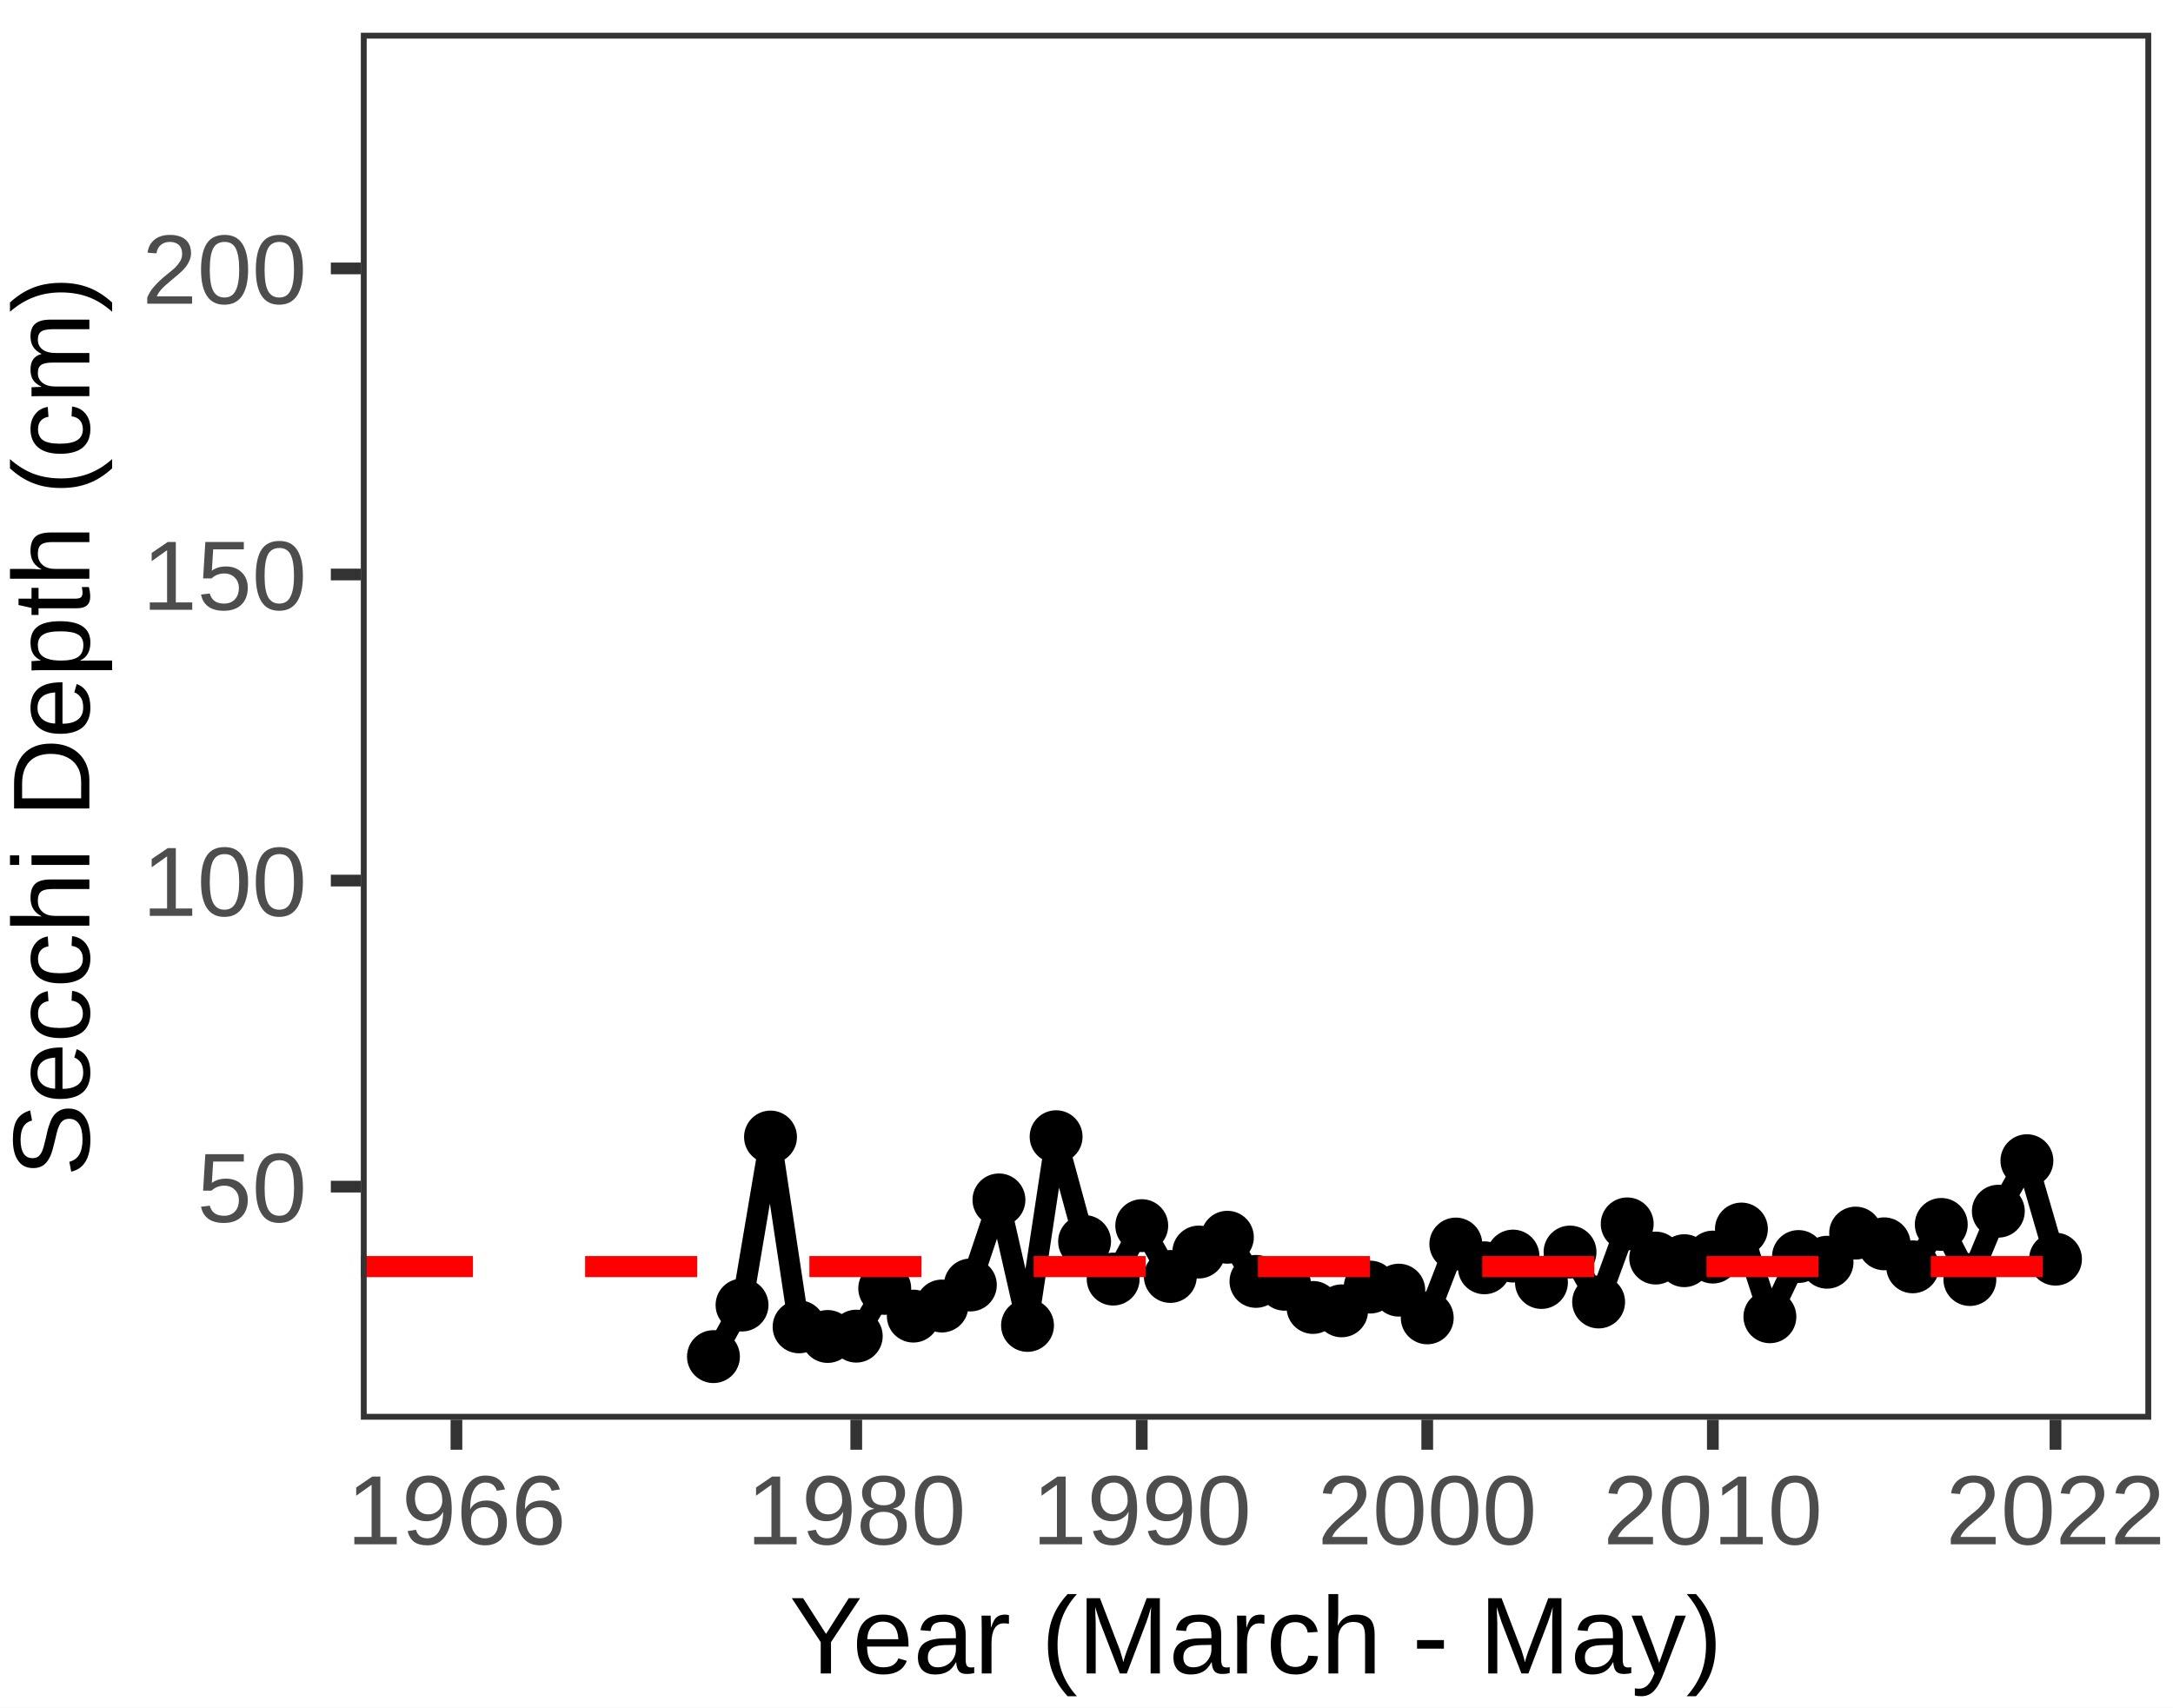
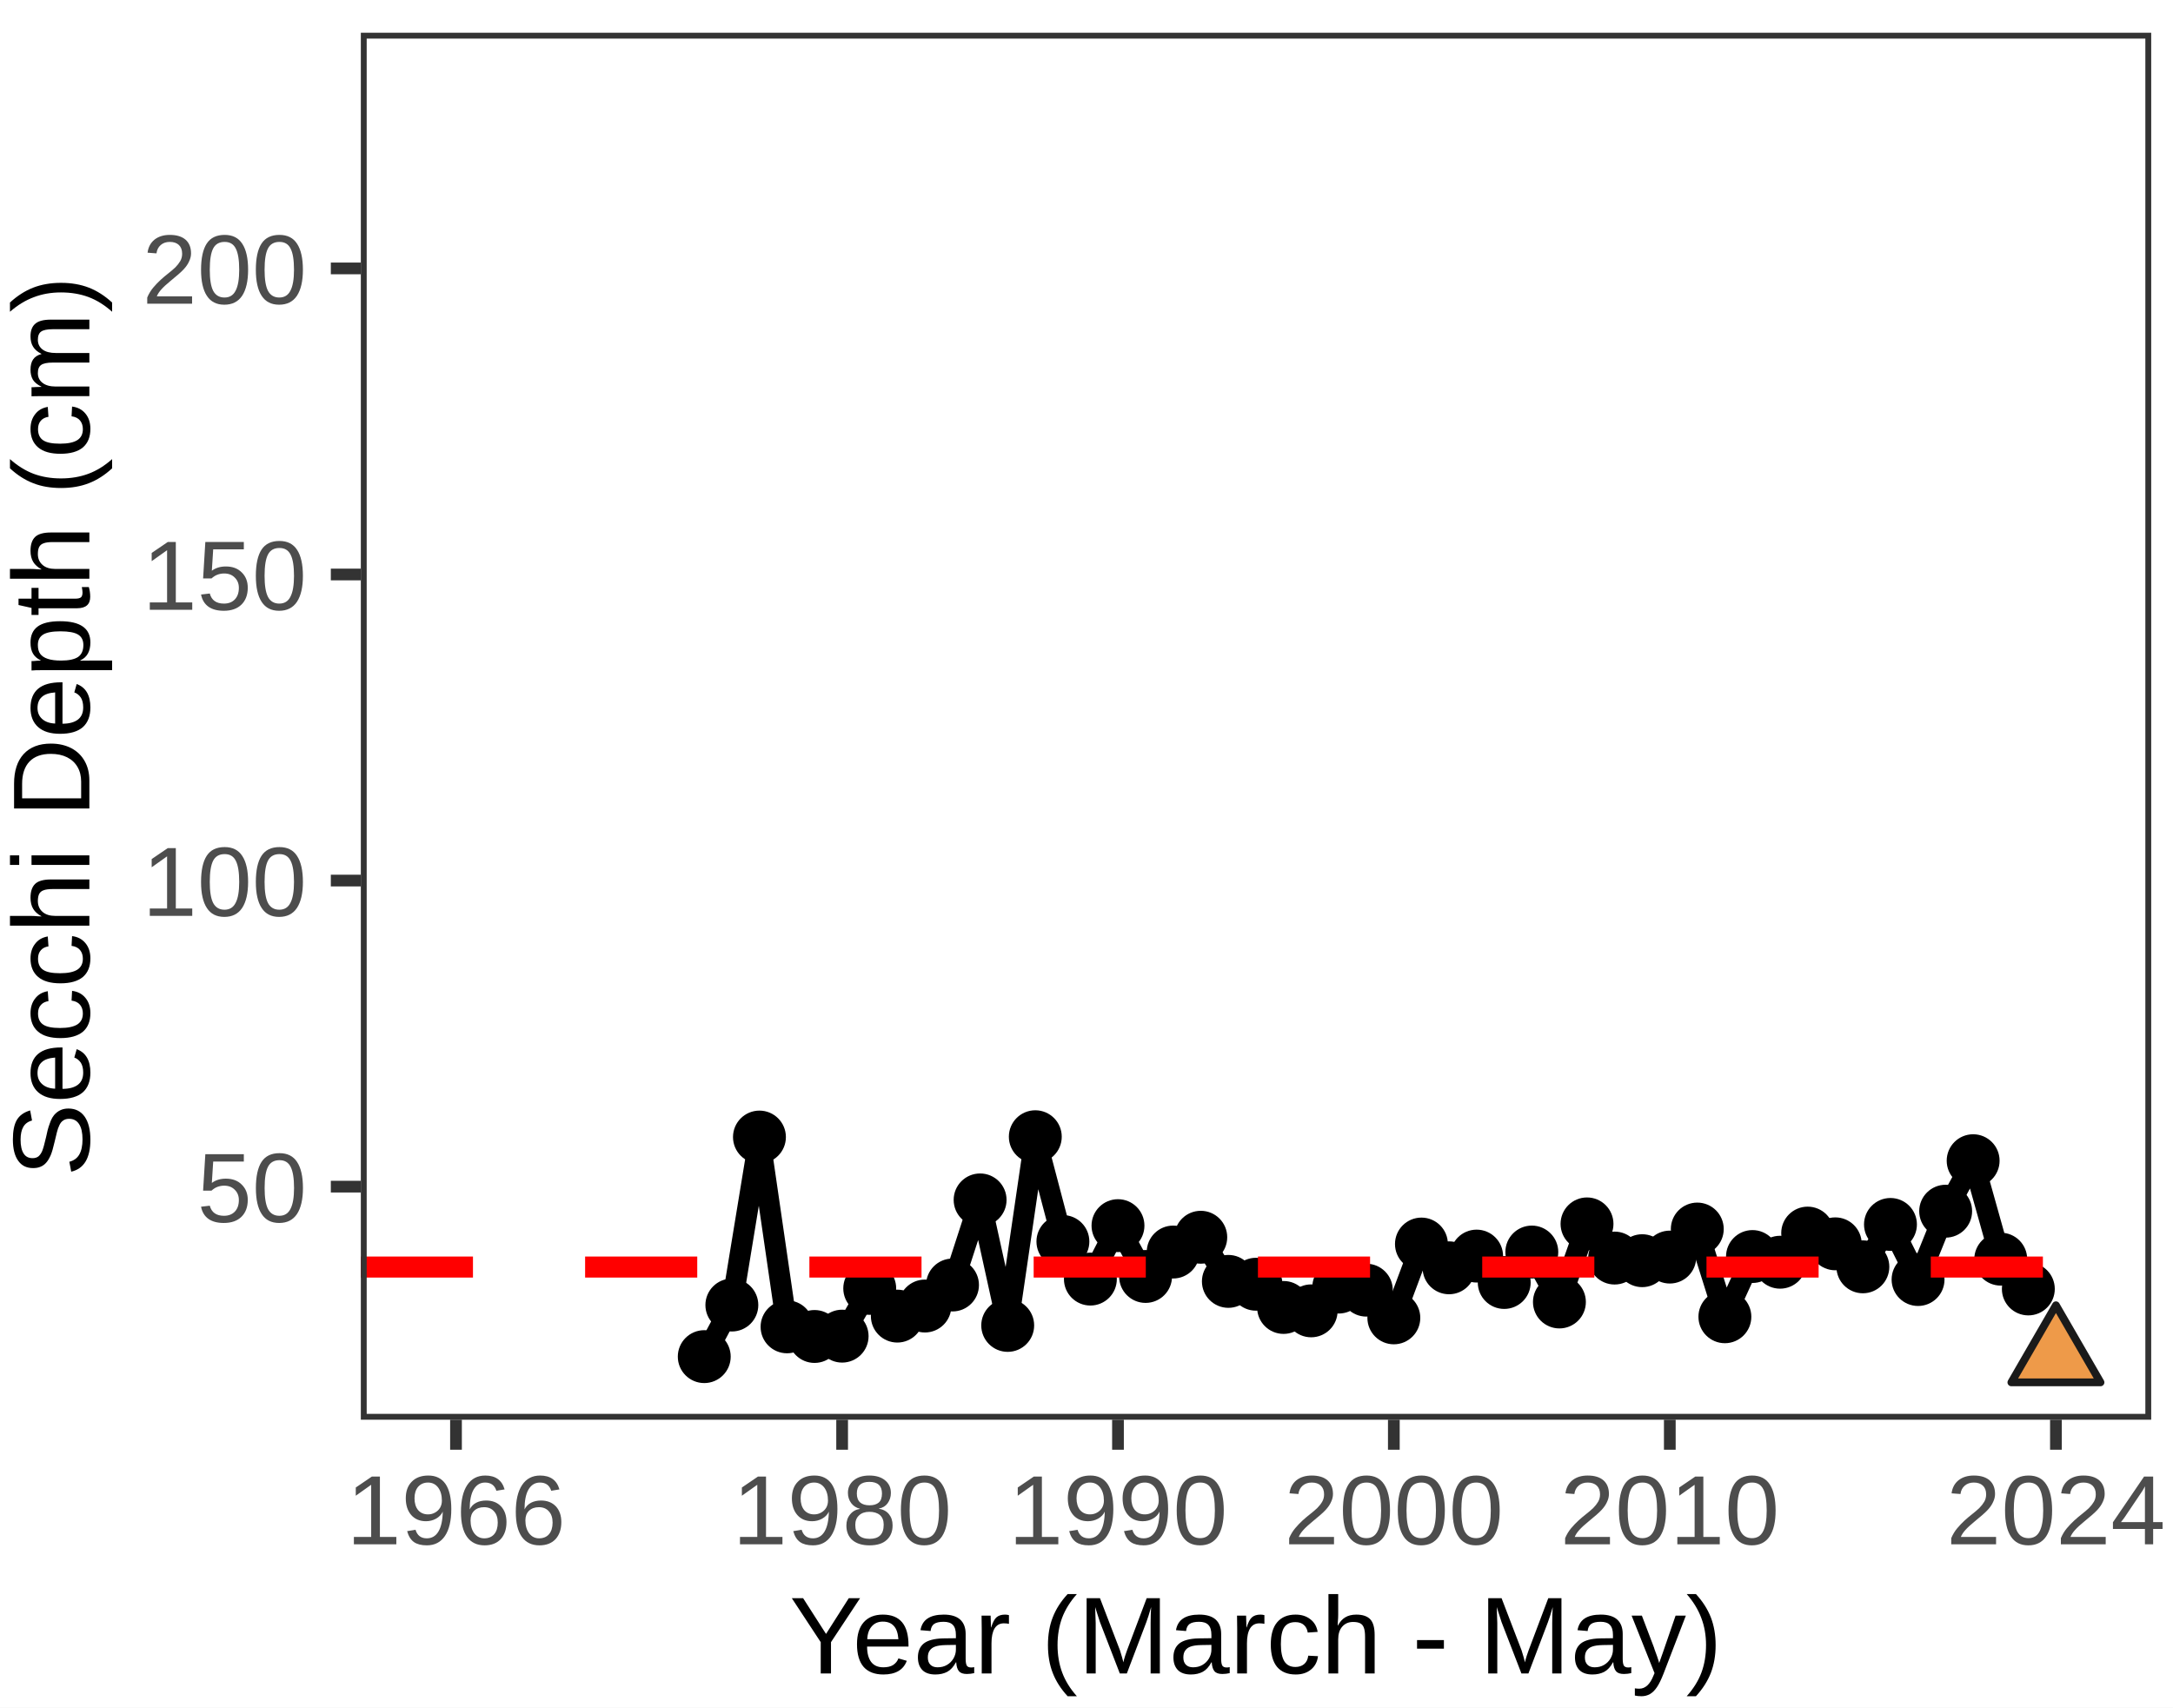
<svg xmlns="http://www.w3.org/2000/svg" class="svglite" width="198.43pt" height="155.91pt" viewBox="0 0 198.43 155.91">
  <defs>
    <style type="text/css">
    .svglite line, .svglite polyline, .svglite polygon, .svglite path, .svglite rect, .svglite circle {
      fill: none;
      stroke: #000000;
      stroke-linecap: round;
      stroke-linejoin: round;
      stroke-miterlimit: 10.00;
    }
    .svglite text {
      white-space: pre;
    }
  </style>
  </defs>
  <rect width="100%" height="100%" style="stroke: none; fill: #FFFFFF;" />
  <defs>
    <clipPath id="cpMC4wMHwxOTguNDN8MC4wMHwxNTUuOTE=">
      <rect x="0.00" y="0.00" width="198.43" height="155.91" />
    </clipPath>
  </defs>
  <g clip-path="url(#cpMC4wMHwxOTguNDN8MC4wMHwxNTUuOTE=)">
    <rect x="0.00" y="0.00" width="198.43" height="155.91" style="stroke-width: 1.07; stroke: #FFFFFF; fill: #FFFFFF;" />
  </g>
  <defs>
    <clipPath id="cpMzIuOTV8MTk2LjQzfDIuOTl8MTI5LjY0">
      <rect x="32.95" y="2.99" width="163.49" height="126.65" />
    </clipPath>
  </defs>
  <g clip-path="url(#cpMzIuOTV8MTk2LjQzfDIuOTl8MTI5LjY0)">
    <rect x="32.95" y="2.99" width="163.49" height="126.65" style="stroke-width: 1.07; stroke: none; fill: #FFFFFF;" />
-     <polyline points="65.15,123.88 67.76,119.17 70.36,103.83 72.97,121.16 75.58,122.04 78.19,122.01 80.79,117.65 83.40,120.18 86.01,119.26 88.61,117.34 91.22,109.57 93.83,121.03 96.44,103.80 99.04,113.37 101.65,116.80 104.26,111.92 106.87,116.56 109.47,114.33 112.08,112.98 114.69,117.01 117.30,117.27 119.90,119.39 122.51,119.70 125.12,117.53 127.73,117.81 130.33,120.34 132.94,113.60 135.55,115.77 138.16,114.70 140.76,117.11 143.37,114.33 145.98,118.89 148.59,111.76 151.19,114.88 153.80,115.12 156.41,114.79 159.02,112.23 161.62,120.24 164.23,114.74 166.84,115.26 169.45,112.60 172.05,113.58 174.66,115.68 177.27,111.81 179.88,116.84 182.48,110.60 185.09,105.99 187.70,114.98 " style="stroke-width: 1.92; stroke-linecap: butt;" />
-     <circle cx="65.15" cy="123.88" r="2.06" style="stroke-width: 0.71; fill: #000000;" />
-     <circle cx="67.76" cy="119.17" r="2.06" style="stroke-width: 0.71; fill: #000000;" />
-     <circle cx="70.36" cy="103.83" r="2.06" style="stroke-width: 0.71; fill: #000000;" />
-     <circle cx="72.97" cy="121.16" r="2.06" style="stroke-width: 0.71; fill: #000000;" />
-     <circle cx="75.58" cy="122.04" r="2.06" style="stroke-width: 0.71; fill: #000000;" />
-     <circle cx="78.19" cy="122.01" r="2.06" style="stroke-width: 0.71; fill: #000000;" />
-     <circle cx="80.79" cy="117.65" r="2.06" style="stroke-width: 0.71; fill: #000000;" />
-     <circle cx="83.40" cy="120.18" r="2.06" style="stroke-width: 0.71; fill: #000000;" />
-     <circle cx="86.01" cy="119.26" r="2.06" style="stroke-width: 0.71; fill: #000000;" />
-     <circle cx="88.61" cy="117.34" r="2.06" style="stroke-width: 0.71; fill: #000000;" />
-     <circle cx="91.22" cy="109.57" r="2.06" style="stroke-width: 0.71; fill: #000000;" />
-     <circle cx="93.83" cy="121.03" r="2.06" style="stroke-width: 0.71; fill: #000000;" />
-     <circle cx="96.44" cy="103.80" r="2.06" style="stroke-width: 0.71; fill: #000000;" />
-     <circle cx="99.04" cy="113.37" r="2.06" style="stroke-width: 0.71; fill: #000000;" />
-     <circle cx="101.65" cy="116.80" r="2.06" style="stroke-width: 0.71; fill: #000000;" />
-     <circle cx="104.26" cy="111.92" r="2.06" style="stroke-width: 0.71; fill: #000000;" />
-     <circle cx="106.87" cy="116.56" r="2.06" style="stroke-width: 0.71; fill: #000000;" />
-     <circle cx="109.47" cy="114.33" r="2.06" style="stroke-width: 0.71; fill: #000000;" />
-     <circle cx="112.08" cy="112.98" r="2.06" style="stroke-width: 0.71; fill: #000000;" />
-     <circle cx="114.69" cy="117.01" r="2.06" style="stroke-width: 0.71; fill: #000000;" />
-     <circle cx="117.30" cy="117.27" r="2.06" style="stroke-width: 0.71; fill: #000000;" />
-     <circle cx="119.90" cy="119.39" r="2.06" style="stroke-width: 0.71; fill: #000000;" />
-     <circle cx="122.51" cy="119.70" r="2.06" style="stroke-width: 0.71; fill: #000000;" />
-     <circle cx="125.12" cy="117.53" r="2.06" style="stroke-width: 0.71; fill: #000000;" />
-     <circle cx="127.73" cy="117.81" r="2.06" style="stroke-width: 0.71; fill: #000000;" />
-     <circle cx="130.33" cy="120.34" r="2.06" style="stroke-width: 0.71; fill: #000000;" />
-     <circle cx="132.94" cy="113.60" r="2.06" style="stroke-width: 0.71; fill: #000000;" />
-     <circle cx="135.55" cy="115.77" r="2.06" style="stroke-width: 0.71; fill: #000000;" />
-     <circle cx="138.16" cy="114.70" r="2.06" style="stroke-width: 0.71; fill: #000000;" />
-     <circle cx="140.76" cy="117.11" r="2.06" style="stroke-width: 0.71; fill: #000000;" />
-     <circle cx="143.37" cy="114.33" r="2.06" style="stroke-width: 0.71; fill: #000000;" />
-     <circle cx="145.98" cy="118.89" r="2.06" style="stroke-width: 0.71; fill: #000000;" />
-     <circle cx="148.59" cy="111.76" r="2.06" style="stroke-width: 0.71; fill: #000000;" />
-     <circle cx="151.19" cy="114.88" r="2.06" style="stroke-width: 0.71; fill: #000000;" />
-     <circle cx="153.80" cy="115.12" r="2.06" style="stroke-width: 0.71; fill: #000000;" />
-     <circle cx="156.41" cy="114.79" r="2.06" style="stroke-width: 0.71; fill: #000000;" />
-     <circle cx="159.02" cy="112.23" r="2.06" style="stroke-width: 0.71; fill: #000000;" />
-     <circle cx="161.62" cy="120.24" r="2.06" style="stroke-width: 0.71; fill: #000000;" />
-     <circle cx="164.23" cy="114.74" r="2.06" style="stroke-width: 0.71; fill: #000000;" />
-     <circle cx="166.84" cy="115.26" r="2.06" style="stroke-width: 0.71; fill: #000000;" />
-     <circle cx="169.45" cy="112.60" r="2.06" style="stroke-width: 0.71; fill: #000000;" />
-     <circle cx="172.05" cy="113.58" r="2.06" style="stroke-width: 0.71; fill: #000000;" />
-     <circle cx="174.66" cy="115.68" r="2.06" style="stroke-width: 0.71; fill: #000000;" />
-     <circle cx="177.27" cy="111.81" r="2.06" style="stroke-width: 0.71; fill: #000000;" />
-     <circle cx="179.88" cy="116.84" r="2.06" style="stroke-width: 0.71; fill: #000000;" />
-     <circle cx="182.48" cy="110.60" r="2.06" style="stroke-width: 0.71; fill: #000000;" />
-     <circle cx="185.09" cy="105.99" r="2.06" style="stroke-width: 0.71; fill: #000000;" />
-     <circle cx="187.70" cy="114.98" r="2.06" style="stroke-width: 0.71; fill: #000000;" />
-     <line x1="32.95" y1="115.66" x2="196.43" y2="115.66" style="stroke-width: 1.92; stroke: #FF0000; stroke-dasharray: 10.24,10.24; stroke-linecap: butt;" />
+     <polyline points="64.31,123.88 66.83,119.17 69.35,103.83 71.87,121.16 74.38,122.04 76.90,122.01 79.42,117.65 81.94,120.18 84.46,119.26 86.98,117.34 89.50,109.57 92.02,121.03 94.54,103.80 97.06,113.37 99.57,116.80 102.09,111.92 104.61,116.56 107.13,114.33 109.65,112.98 112.17,117.01 114.69,117.27 117.21,119.39 119.73,119.70 122.25,117.53 124.77,117.81 127.28,120.34 129.80,113.60 132.32,115.77 134.84,114.70 137.36,117.11 139.88,114.33 142.40,118.89 144.92,111.76 147.44,114.88 149.96,115.12 152.48,114.79 154.99,112.23 157.51,120.24 160.03,114.74 162.55,115.26 165.07,112.60 167.59,113.58 170.11,115.68 172.63,111.81 175.15,116.84 177.67,110.60 180.18,105.99 182.70,114.98 185.22,117.70 " style="stroke-width: 1.92; stroke-linecap: butt;" />
+     <circle cx="64.31" cy="123.88" r="2.06" style="stroke-width: 0.71; fill: #000000;" />
+     <circle cx="66.83" cy="119.17" r="2.06" style="stroke-width: 0.71; fill: #000000;" />
+     <circle cx="69.35" cy="103.83" r="2.06" style="stroke-width: 0.71; fill: #000000;" />
+     <circle cx="71.87" cy="121.16" r="2.06" style="stroke-width: 0.71; fill: #000000;" />
+     <circle cx="74.38" cy="122.04" r="2.06" style="stroke-width: 0.71; fill: #000000;" />
+     <circle cx="76.90" cy="122.01" r="2.06" style="stroke-width: 0.71; fill: #000000;" />
+     <circle cx="79.42" cy="117.65" r="2.06" style="stroke-width: 0.71; fill: #000000;" />
+     <circle cx="81.94" cy="120.18" r="2.06" style="stroke-width: 0.71; fill: #000000;" />
+     <circle cx="84.46" cy="119.26" r="2.06" style="stroke-width: 0.71; fill: #000000;" />
+     <circle cx="86.98" cy="117.34" r="2.06" style="stroke-width: 0.71; fill: #000000;" />
+     <circle cx="89.50" cy="109.57" r="2.06" style="stroke-width: 0.71; fill: #000000;" />
+     <circle cx="92.02" cy="121.03" r="2.06" style="stroke-width: 0.71; fill: #000000;" />
+     <circle cx="94.54" cy="103.80" r="2.06" style="stroke-width: 0.71; fill: #000000;" />
+     <circle cx="97.06" cy="113.37" r="2.06" style="stroke-width: 0.71; fill: #000000;" />
+     <circle cx="99.57" cy="116.80" r="2.06" style="stroke-width: 0.71; fill: #000000;" />
+     <circle cx="102.09" cy="111.92" r="2.06" style="stroke-width: 0.71; fill: #000000;" />
+     <circle cx="104.61" cy="116.56" r="2.06" style="stroke-width: 0.71; fill: #000000;" />
+     <circle cx="107.13" cy="114.33" r="2.06" style="stroke-width: 0.71; fill: #000000;" />
+     <circle cx="109.65" cy="112.98" r="2.06" style="stroke-width: 0.71; fill: #000000;" />
+     <circle cx="112.17" cy="117.01" r="2.06" style="stroke-width: 0.71; fill: #000000;" />
+     <circle cx="114.69" cy="117.27" r="2.06" style="stroke-width: 0.71; fill: #000000;" />
+     <circle cx="117.21" cy="119.39" r="2.06" style="stroke-width: 0.71; fill: #000000;" />
+     <circle cx="119.73" cy="119.70" r="2.06" style="stroke-width: 0.71; fill: #000000;" />
+     <circle cx="122.25" cy="117.53" r="2.06" style="stroke-width: 0.71; fill: #000000;" />
+     <circle cx="124.77" cy="117.81" r="2.06" style="stroke-width: 0.71; fill: #000000;" />
+     <circle cx="127.28" cy="120.34" r="2.06" style="stroke-width: 0.71; fill: #000000;" />
+     <circle cx="129.80" cy="113.60" r="2.06" style="stroke-width: 0.71; fill: #000000;" />
+     <circle cx="132.32" cy="115.77" r="2.06" style="stroke-width: 0.71; fill: #000000;" />
+     <circle cx="134.84" cy="114.70" r="2.06" style="stroke-width: 0.71; fill: #000000;" />
+     <circle cx="137.36" cy="117.11" r="2.06" style="stroke-width: 0.71; fill: #000000;" />
+     <circle cx="139.88" cy="114.33" r="2.06" style="stroke-width: 0.71; fill: #000000;" />
+     <circle cx="142.40" cy="118.89" r="2.06" style="stroke-width: 0.71; fill: #000000;" />
+     <circle cx="144.92" cy="111.76" r="2.06" style="stroke-width: 0.71; fill: #000000;" />
+     <circle cx="147.44" cy="114.88" r="2.06" style="stroke-width: 0.71; fill: #000000;" />
+     <circle cx="149.96" cy="115.12" r="2.06" style="stroke-width: 0.71; fill: #000000;" />
+     <circle cx="152.48" cy="114.79" r="2.06" style="stroke-width: 0.71; fill: #000000;" />
+     <circle cx="154.99" cy="112.23" r="2.06" style="stroke-width: 0.71; fill: #000000;" />
+     <circle cx="157.51" cy="120.24" r="2.06" style="stroke-width: 0.71; fill: #000000;" />
+     <circle cx="160.03" cy="114.74" r="2.06" style="stroke-width: 0.71; fill: #000000;" />
+     <circle cx="162.55" cy="115.26" r="2.06" style="stroke-width: 0.71; fill: #000000;" />
+     <circle cx="165.07" cy="112.60" r="2.06" style="stroke-width: 0.71; fill: #000000;" />
+     <circle cx="167.59" cy="113.58" r="2.06" style="stroke-width: 0.71; fill: #000000;" />
+     <circle cx="170.11" cy="115.68" r="2.06" style="stroke-width: 0.71; fill: #000000;" />
+     <circle cx="172.63" cy="111.81" r="2.06" style="stroke-width: 0.71; fill: #000000;" />
+     <circle cx="175.15" cy="116.84" r="2.06" style="stroke-width: 0.71; fill: #000000;" />
+     <circle cx="177.67" cy="110.60" r="2.06" style="stroke-width: 0.71; fill: #000000;" />
+     <circle cx="180.18" cy="105.99" r="2.06" style="stroke-width: 0.71; fill: #000000;" />
+     <circle cx="182.70" cy="114.98" r="2.06" style="stroke-width: 0.71; fill: #000000;" />
+     <circle cx="185.22" cy="117.70" r="2.06" style="stroke-width: 0.71; fill: #000000;" />
+     <polygon points="187.74,119.19 191.81,126.23 183.67,126.23 " style="stroke-width: 0.71; stroke: #1A1A1A; fill: #EE9A49;" />
+     <line x1="32.95" y1="115.70" x2="196.43" y2="115.70" style="stroke-width: 1.92; stroke: #FF0000; stroke-dasharray: 10.24,10.24; stroke-linecap: butt;" />
    <rect x="32.95" y="2.99" width="163.49" height="126.65" style="stroke-width: 1.07; stroke: #333333;" />
  </g>
  <g clip-path="url(#cpMC4wMHwxOTguNDN8MC4wMHwxNTUuOTE=)">
    <text x="28.01" y="111.58" text-anchor="end" style="font-size: 9.00px;fill: #4D4D4D; font-family: &quot;Arial&quot;;" textLength="10.01px" lengthAdjust="spacingAndGlyphs">50</text>
    <text x="28.01" y="83.63" text-anchor="end" style="font-size: 9.00px;fill: #4D4D4D; font-family: &quot;Arial&quot;;" textLength="15.01px" lengthAdjust="spacingAndGlyphs">100</text>
    <text x="28.01" y="55.68" text-anchor="end" style="font-size: 9.00px;fill: #4D4D4D; font-family: &quot;Arial&quot;;" textLength="15.01px" lengthAdjust="spacingAndGlyphs">150</text>
    <text x="28.01" y="27.73" text-anchor="end" style="font-size: 9.00px;fill: #4D4D4D; font-family: &quot;Arial&quot;;" textLength="15.01px" lengthAdjust="spacingAndGlyphs">200</text>
    <polyline points="30.21,108.36 32.95,108.36 " style="stroke-width: 1.07; stroke: #333333; stroke-linecap: butt;" />
    <polyline points="30.21,80.41 32.95,80.41 " style="stroke-width: 1.07; stroke: #333333; stroke-linecap: butt;" />
    <polyline points="30.21,52.46 32.95,52.46 " style="stroke-width: 1.07; stroke: #333333; stroke-linecap: butt;" />
    <polyline points="30.21,24.51 32.95,24.51 " style="stroke-width: 1.07; stroke: #333333; stroke-linecap: butt;" />
-     <polyline points="41.68,132.38 41.68,129.64 " style="stroke-width: 1.07; stroke: #333333; stroke-linecap: butt;" />
-     <polyline points="78.19,132.38 78.19,129.64 " style="stroke-width: 1.07; stroke: #333333; stroke-linecap: butt;" />
-     <polyline points="104.26,132.38 104.26,129.64 " style="stroke-width: 1.07; stroke: #333333; stroke-linecap: butt;" />
-     <polyline points="130.33,132.38 130.33,129.64 " style="stroke-width: 1.07; stroke: #333333; stroke-linecap: butt;" />
-     <polyline points="156.41,132.38 156.41,129.64 " style="stroke-width: 1.07; stroke: #333333; stroke-linecap: butt;" />
-     <polyline points="187.70,132.38 187.70,129.64 " style="stroke-width: 1.07; stroke: #333333; stroke-linecap: butt;" />
-     <text x="41.68" y="141.02" text-anchor="middle" style="font-size: 9.00px;fill: #4D4D4D; font-family: &quot;Arial&quot;;" textLength="20.02px" lengthAdjust="spacingAndGlyphs">1966</text>
-     <text x="78.19" y="141.02" text-anchor="middle" style="font-size: 9.00px;fill: #4D4D4D; font-family: &quot;Arial&quot;;" textLength="20.02px" lengthAdjust="spacingAndGlyphs">1980</text>
-     <text x="104.26" y="141.02" text-anchor="middle" style="font-size: 9.00px;fill: #4D4D4D; font-family: &quot;Arial&quot;;" textLength="20.02px" lengthAdjust="spacingAndGlyphs">1990</text>
-     <text x="130.33" y="141.02" text-anchor="middle" style="font-size: 9.00px;fill: #4D4D4D; font-family: &quot;Arial&quot;;" textLength="20.02px" lengthAdjust="spacingAndGlyphs">2000</text>
-     <text x="156.41" y="141.02" text-anchor="middle" style="font-size: 9.00px;fill: #4D4D4D; font-family: &quot;Arial&quot;;" textLength="20.02px" lengthAdjust="spacingAndGlyphs">2010</text>
-     <text x="187.70" y="141.02" text-anchor="middle" style="font-size: 9.00px;fill: #4D4D4D; font-family: &quot;Arial&quot;;" textLength="20.02px" lengthAdjust="spacingAndGlyphs">2022</text>
+     <polyline points="41.64,132.38 41.64,129.64 " style="stroke-width: 1.07; stroke: #333333; stroke-linecap: butt;" />
+     <polyline points="76.90,132.38 76.90,129.64 " style="stroke-width: 1.07; stroke: #333333; stroke-linecap: butt;" />
+     <polyline points="102.09,132.38 102.09,129.64 " style="stroke-width: 1.07; stroke: #333333; stroke-linecap: butt;" />
+     <polyline points="127.28,132.38 127.28,129.64 " style="stroke-width: 1.07; stroke: #333333; stroke-linecap: butt;" />
+     <polyline points="152.48,132.38 152.48,129.64 " style="stroke-width: 1.07; stroke: #333333; stroke-linecap: butt;" />
+     <polyline points="187.74,132.38 187.74,129.64 " style="stroke-width: 1.07; stroke: #333333; stroke-linecap: butt;" />
+     <text x="41.64" y="141.02" text-anchor="middle" style="font-size: 9.00px;fill: #4D4D4D; font-family: &quot;Arial&quot;;" textLength="20.02px" lengthAdjust="spacingAndGlyphs">1966</text>
+     <text x="76.90" y="141.02" text-anchor="middle" style="font-size: 9.00px;fill: #4D4D4D; font-family: &quot;Arial&quot;;" textLength="20.02px" lengthAdjust="spacingAndGlyphs">1980</text>
+     <text x="102.09" y="141.02" text-anchor="middle" style="font-size: 9.00px;fill: #4D4D4D; font-family: &quot;Arial&quot;;" textLength="20.02px" lengthAdjust="spacingAndGlyphs">1990</text>
+     <text x="127.28" y="141.02" text-anchor="middle" style="font-size: 9.00px;fill: #4D4D4D; font-family: &quot;Arial&quot;;" textLength="20.02px" lengthAdjust="spacingAndGlyphs">2000</text>
+     <text x="152.48" y="141.02" text-anchor="middle" style="font-size: 9.00px;fill: #4D4D4D; font-family: &quot;Arial&quot;;" textLength="20.02px" lengthAdjust="spacingAndGlyphs">2010</text>
+     <text x="187.74" y="141.02" text-anchor="middle" style="font-size: 9.00px;fill: #4D4D4D; font-family: &quot;Arial&quot;;" textLength="20.02px" lengthAdjust="spacingAndGlyphs">2024</text>
    <text x="114.69" y="152.81" text-anchor="middle" style="font-size: 10.00px; font-family: &quot;Arial&quot;;" textLength="85.26px" lengthAdjust="spacingAndGlyphs">Year (March - May)</text>
    <text transform="translate(8.16,66.32) rotate(-90)" text-anchor="middle" style="font-size: 10.00px; font-family: &quot;Arial&quot;;" textLength="82.29px" lengthAdjust="spacingAndGlyphs">Secchi Depth (cm)</text>
  </g>
</svg>
